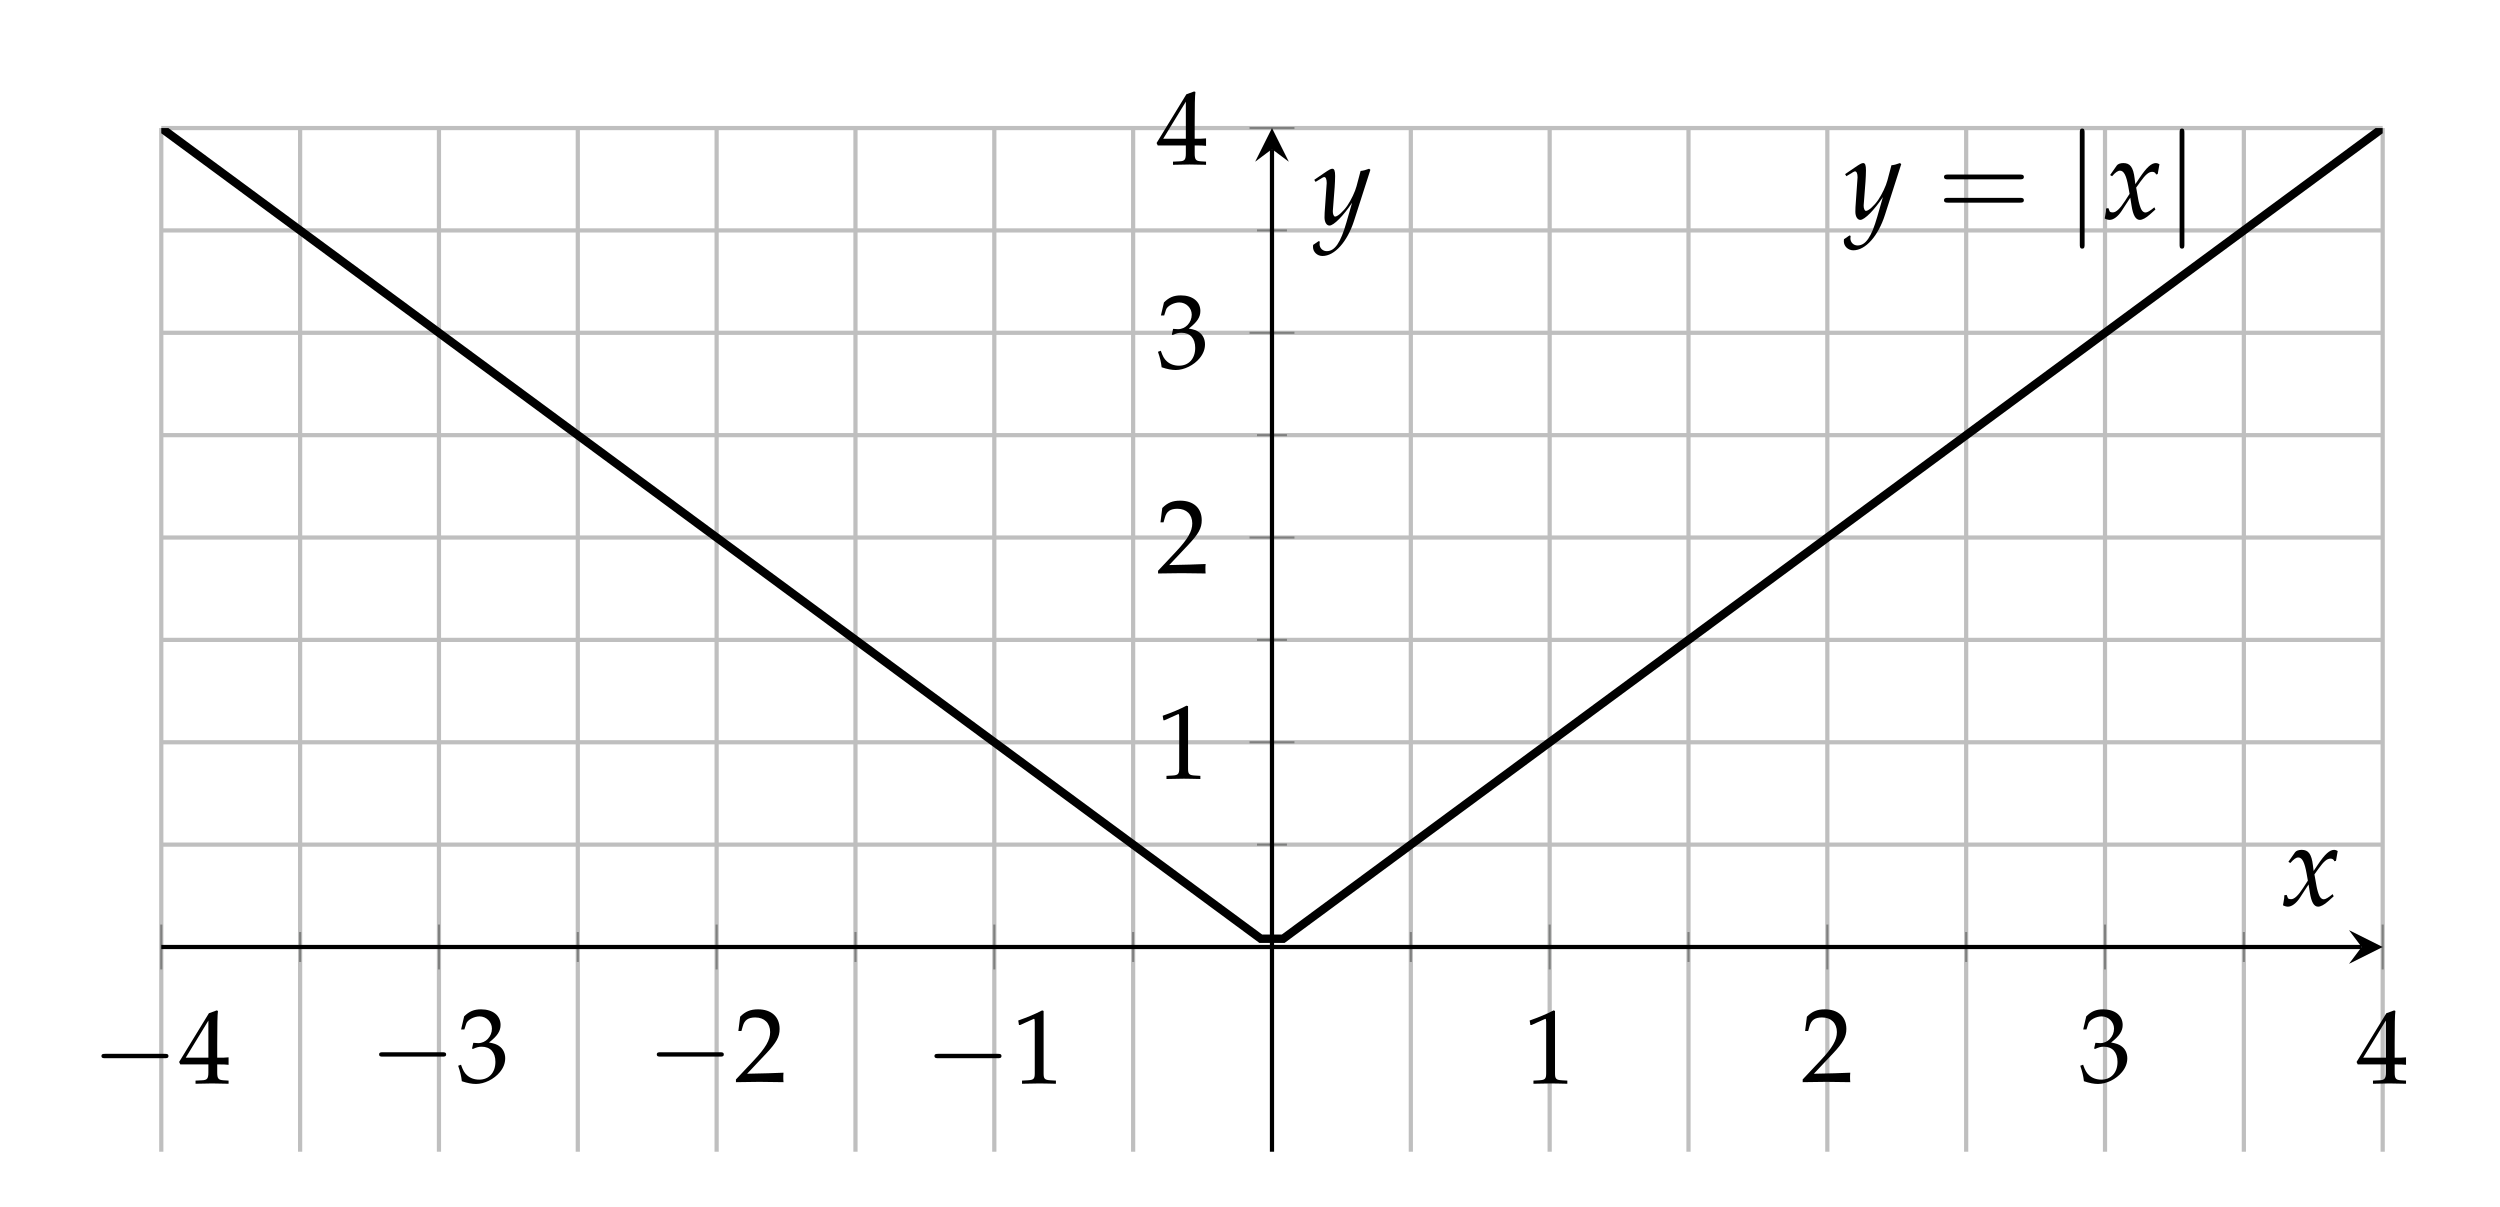
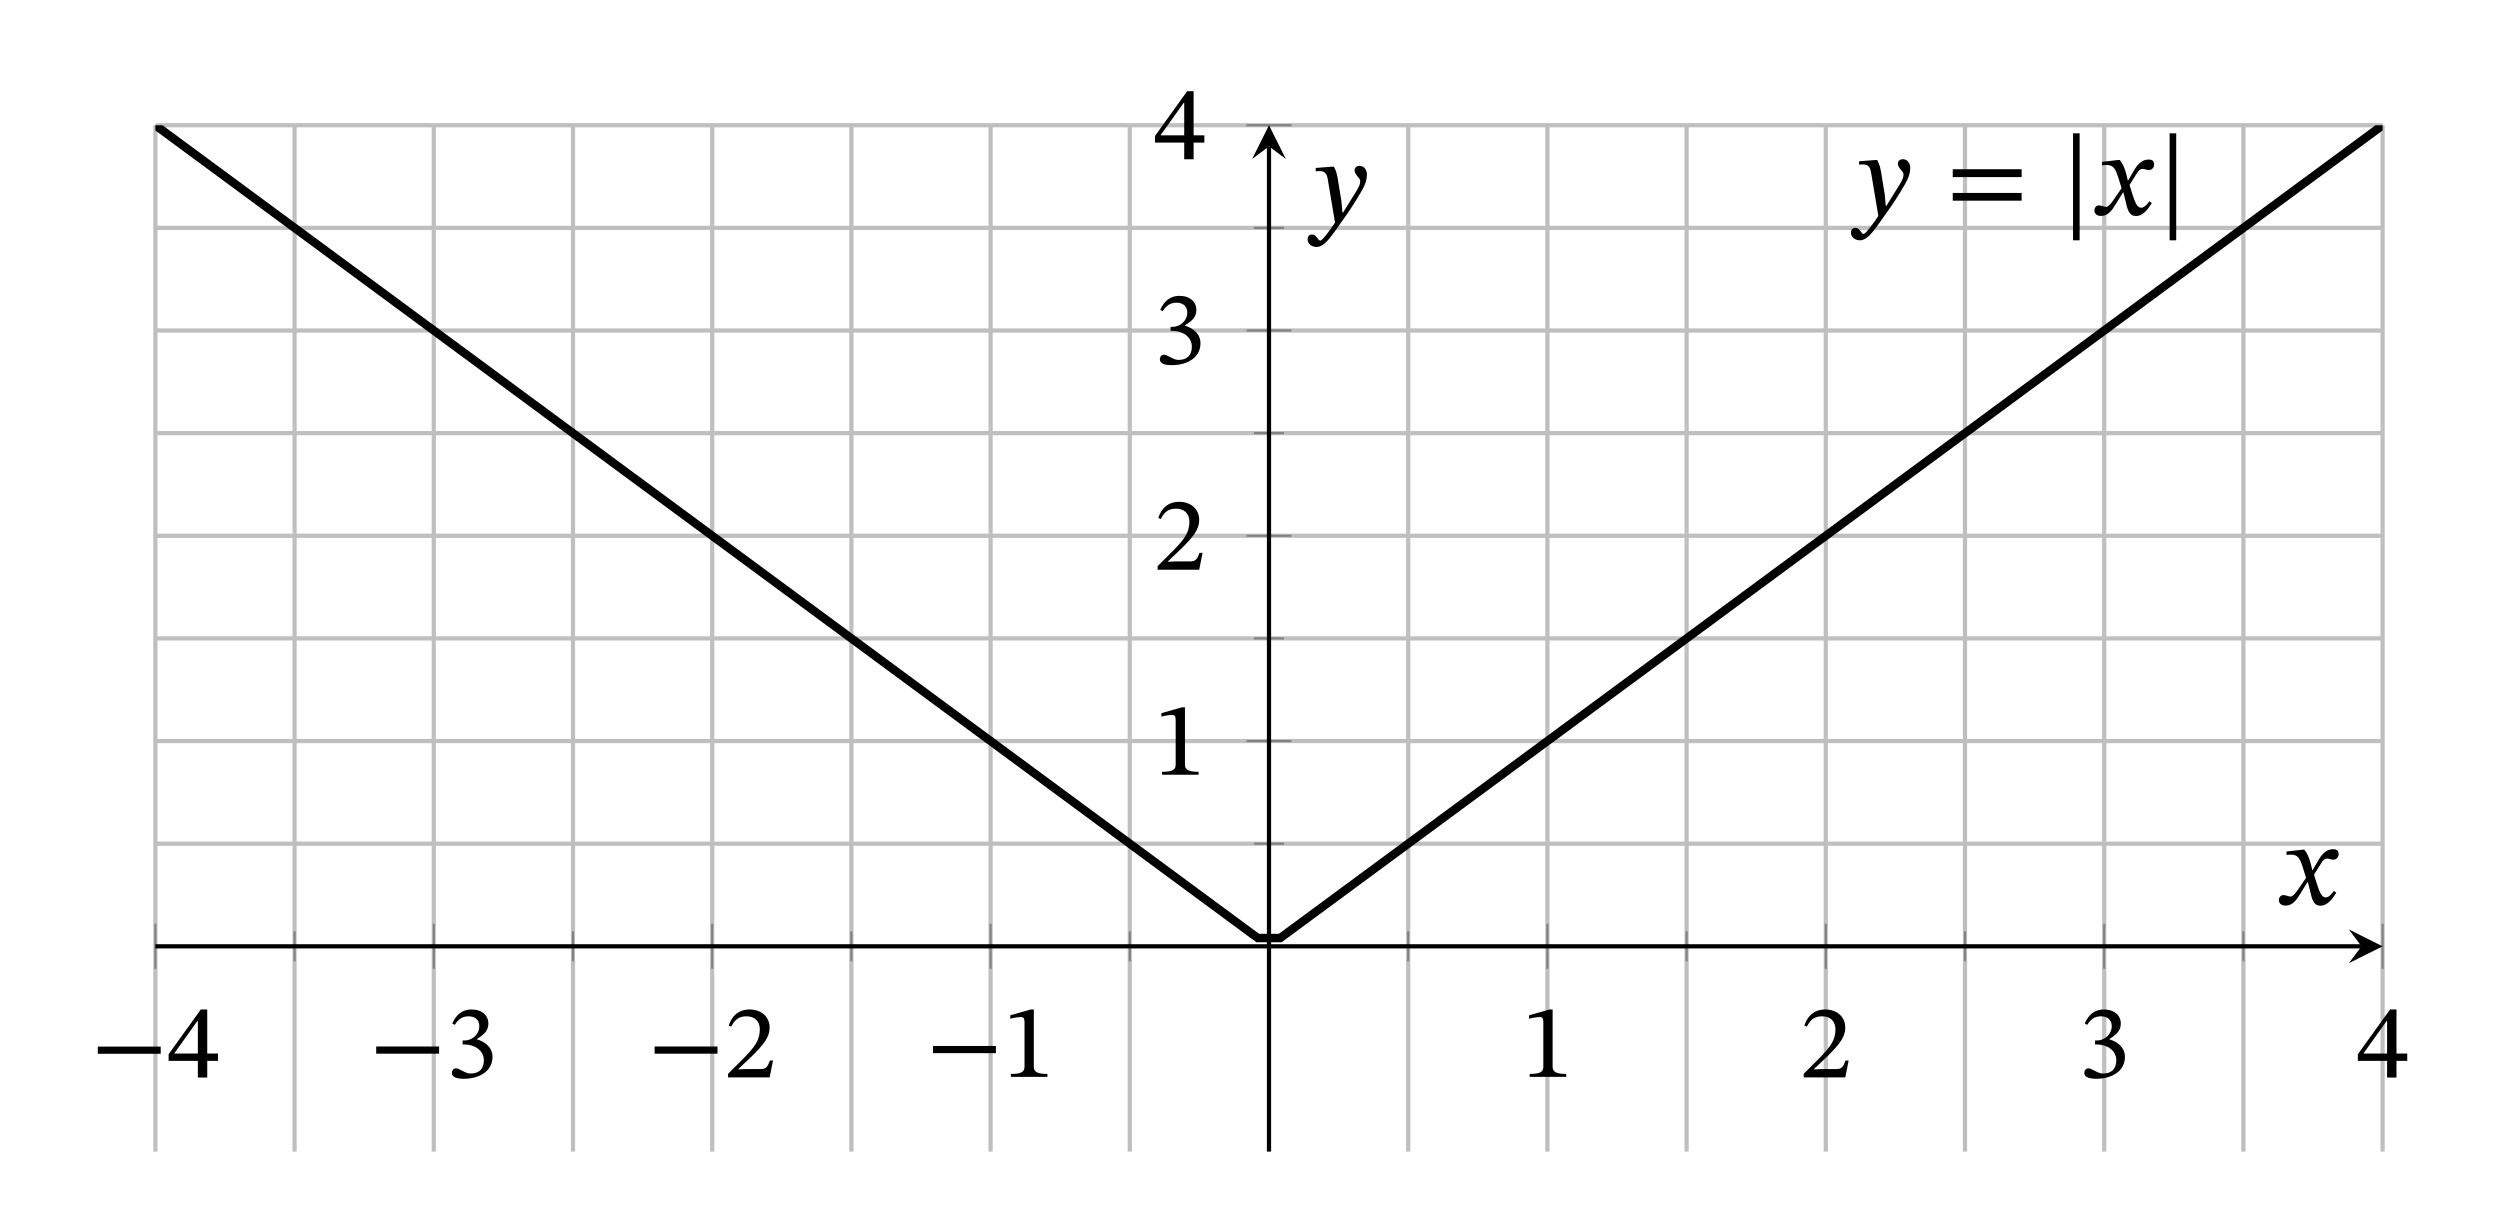
- <svg xmlns="http://www.w3.org/2000/svg" xmlns:xlink="http://www.w3.org/1999/xlink" version="1.1" width="236.658" height="114.208" viewBox="0 0 236.658 114.208">
+ <svg xmlns="http://www.w3.org/2000/svg" xmlns:xlink="http://www.w3.org/1999/xlink" version="1.1" width="236.04" height="113.91" viewBox="0 0 236.04 113.91">
  <defs>
-     <path id="font_1_1" d="M.659 .23C.676 .23 .694 .23 .694 .25 .694 .27 .676 .27 .659 .27H.118C.101 .27 .083 .27 .083 .25 .083 .23 .101 .23 .118 .23H.659Z" />
-     <path id="font_2_19" d="M.28 .181V.106C.28 .046 .269 .032 .22 .03L.158 .027V-.003C.291 0 .291 0 .315 0 .339 0 .339 0 .472-.003V.027L.424 .03C.375 .033 .364 .046 .364 .106V.181C.423 .181 .444 .18 .472 .177V.248C.425 .244 .406 .244 .391 .245H.388 .364V.384C.364 .562 .366 .648 .371 .689L.359 .694 .285 .667 .002 .204 .013 .181H.28M.28 .245H.065L.28 .597V.245Z" />
-     <path id="font_2_18" d="M.043 .498H.074L.092 .554C.103 .588 .166 .622 .218 .622 .283 .622 .336 .569 .336 .506 .336 .431 .277 .368 .206 .368 .198 .368 .187 .369 .174 .37L.159 .371 .147 .318 .154 .312C.192 .329 .211 .334 .238 .334 .321 .334 .369 .281 .369 .19 .369 .088 .308 .021 .215 .021 .169 .021 .128 .036 .098 .064 .074 .086 .061 .109 .042 .163L.015 .153C.036 .092 .044 .056 .05 .006 .103-.012 .147-.02 .184-.02 .264-.02 .356 .025 .411 .092 .445 .133 .462 .177 .462 .224 .462 .272 .442 .314 .406 .339 .381 .357 .358 .365 .308 .374 .388 .436 .418 .482 .418 .541 .418 .63 .344 .689 .233 .689 .165 .689 .12 .67 .072 .622L.043 .498Z" />
-     <path id="font_2_17" d="M.016 .023V-.003C.203 0 .203 0 .239 0 .275 0 .275 0 .468-.003 .466 .018 .466 .028 .466 .042 .466 .055 .466 .065 .468 .087 .353 .082 .307 .081 .122 .077L.304 .27C.401 .373 .431 .428 .431 .503 .431 .618 .353 .689 .226 .689 .154 .689 .105 .669 .056 .619L.039 .483H.068L.081 .529C.097 .587 .133 .612 .2 .612 .286 .612 .341 .558 .341 .473 .341 .398 .299 .324 .186 .204L.016 .023Z" />
-     <path id="font_2_16" d="M.067 .555H.077L.206 .613C.207 .614 .208 .614 .209 .614 .215 .614 .217 .605 .217 .581V.096C.217 .044 .206 .033 .152 .03L.096 .027V-.003C.25 0 .25 0 .261 0 .274 0 .296 0 .33-.001 .342-.002 .377-.002 .418-.003V.027L.366 .03C.311 .033 .301 .044 .301 .096V.689L.287 .694C.222 .66 .151 .63 .06 .598L.067 .555Z" />
-     <clipPath id="clip_3">
-       <path transform="matrix(1,0,0,-1,15.267,109.027)" d="M0 0H210.286V96.905H0Z" />
+     <path id="font_1_1197" d="M.658 .225V.293H.062V.225H.658Z" />
+     <path id="font_1_1141" d="M.481 .158V.227H.379V.645H.318L.013 .221V.158H.29V0H.379V.158H.481M.29 .227H.068V.231L.286 .536H.29V.227Z" />
+     <path id="font_1_1140" d="M.086 .498C.12 .551 .157 .579 .217 .579 .279 .579 .319 .545 .319 .486 .319 .405 .248 .35 .18 .35H.161V.312H.181C.277 .312 .362 .253 .362 .164 .362 .066 .301 .037 .238 .037 .214 .037 .2 .041 .157 .063 .122 .081 .114 .086 .098 .086 .072 .086 .059 .063 .059 .042 .059 .016 .081-.013 .171-.013 .317-.013 .444 .057 .444 .194 .444 .283 .377 .336 .297 .361V.364C.36 .404 .405 .441 .405 .51 .405 .586 .346 .644 .244 .644 .162 .644 .1 .598 .063 .511L.086 .498Z" />
+     <path id="font_1_1139" d="M.464 .16H.435C.412 .1 .399 .079 .346 .079H.207L.137 .076V.081L.269 .206C.375 .313 .432 .382 .432 .471 .432 .576 .353 .644 .24 .644 .143 .644 .075 .588 .044 .491L.068 .481C.105 .556 .149 .579 .214 .579 .291 .579 .339 .531 .339 .456 .339 .351 .289 .288 .19 .186L.038 .034V0H.432L.464 .16Z" />
+     <path id="font_1_1138" d="M.426 0V.028C.334 .028 .297 .046 .297 .095V.639H.268L.074 .584V.551C.105 .561 .156 .567 .176 .567 .201 .567 .209 .553 .209 .518V.095C.209 .045 .174 .028 .08 .028V0H.426Z" />
+     <clipPath id="clip_2">
+       <path transform="matrix(1,0,0,-1,14.67,108.729)" d="M0 0H210.286V96.905H0Z" />
    </clipPath>
-     <path id="font_4_17" d="M-.007-.179C-.008-.186-.008-.192-.008-.197-.008-.24 .029-.275 .074-.275 .18-.275 .29-.152 .349 .033L.49 .473 .479 .482C.45 .471 .427 .465 .405 .463L.37 .331C.358 .284 .323 .211 .29 .162 .255 .111 .206 .067 .184 .067 .172 .067 .163 .09 .164 .115L.165 .128 .18 .322C.182 .353 .184 .391 .184 .419 .184 .464 .177 .482 .16 .482 .147 .482 .133 .475 .085 .442L.003 .386 .014 .368 .064 .398 .068 .401C.078 .407 .085 .41 .089 .41 .103 .41 .111 .391 .111 .358 .111 .357 .111 .351 .11 .343L.093 .1 .092 .06C.092 .018 .11-.011 .135-.011 .172-.011 .256 .074 .331 .187L.282 .016C.231-.161 .181-.233 .111-.233 .076-.233 .049-.206 .049-.172 .049-.167 .05-.159 .051-.15L.041-.146-.007-.179Z" />
-     <path id="font_5_4" d="M.687 .327C.702 .327 .721 .327 .721 .347 .721 .367 .702 .367 .688 .367H.089C.075 .367 .056 .367 .056 .347 .056 .327 .075 .327 .09 .327H.687M.688 .133C.702 .133 .721 .133 .721 .153 .721 .173 .702 .173 .687 .173H.09C.075 .173 .056 .173 .056 .153 .056 .133 .075 .133 .089 .133H.688Z" />
-     <path id="font_1_5" d="M.159 .714C.159 .732 .159 .75 .139 .75 .119 .75 .119 .732 .119 .714V-.214C.119-.232 .119-.25 .139-.25 .159-.25 .159-.232 .159-.214V.714Z" />
-     <path id="font_4_16" d="M.021 .088C.021 .068 .019 .055 .013 .023 .011 .011 .01 .008 .009 .001 .024-.007 .04-.011 .052-.011 .085-.011 .124 .018 .155 .065L.231 .182 .242 .113C.255 .028 .278-.011 .314-.011 .336-.011 .368 .006 .4 .035L.449 .079 .44 .098C.404 .068 .379 .053 .363 .053 .348 .053 .335 .063 .325 .083 .316 .102 .305 .139 .3 .168L.282 .269 .317 .318C.364 .383 .391 .406 .422 .406 .438 .406 .45 .398 .455 .383L.469 .387 .484 .472C.472 .479 .463 .482 .454 .482 .414 .482 .374 .446 .312 .354L.275 .299 .269 .347C.257 .446 .23 .482 .171 .482 .145 .482 .123 .474 .114 .461L.056 .378 .073 .368C.103 .402 .123 .416 .142 .416 .175 .416 .197 .375 .214 .277L.225 .215 .185 .153C.142 .086 .108 .054 .08 .054 .065 .054 .054 .058 .052 .063L.041 .091 .021 .088Z" />
+     <path id="font_1_3355" d="M.251 .325C.239 .405 .232 .437 .21 .475H.195L.053 .464V.435C.053 .435 .074 .437 .088 .437 .149 .437 .154 .388 .161 .343L.22-.009C.192-.052 .112-.165 .093-.165 .071-.165 .06-.112 .022-.112-.001-.112-.017-.125-.017-.155-.017-.192 .018-.22 .06-.22 .136-.22 .197-.112 .289 .015 .341 .087 .398 .173 .452 .268 .484 .322 .496 .367 .496 .406 .496 .449 .47 .482 .433 .482 .404 .482 .389 .464 .389 .443 .389 .405 .438 .377 .438 .351 .438 .327 .429 .303 .405 .264L.29 .079H.284L.275 .179 .251 .325Z" />
+     <path id="font_1_1202" d="M.658 .327V.395H.062V.327H.658M.658 .123V.19H.062V.123H.658Z" />
+     <path id="font_1_1062" d="M.162-.22V.706H.105V-.22H.162Z" />
+     <path id="font_1_3354" d="M.315 .298H.312L.3 .349C.286 .403 .267 .447 .243 .475H.228L.089 .459V.429C.089 .429 .104 .432 .12 .432 .186 .433 .203 .406 .23 .322L.258 .231 .186 .126C.147 .07 .129 .069 .125 .069 .108 .069 .084 .082 .062 .082 .038 .082 .023 .06 .023 .04 .023 .015 .038-.009 .081-.009 .141-.009 .174 .038 .206 .09L.27 .194H.274L.299 .093C.313 .028 .335-.01 .381-.01 .449-.01 .491 .058 .52 .102L.499 .118C.472 .082 .453 .062 .427 .062 .396 .062 .376 .099 .348 .191L.327 .259 .388 .356C.405 .384 .419 .398 .442 .398 .455 .398 .478 .388 .494 .388 .521 .388 .54 .411 .54 .435 .54 .463 .528 .479 .49 .479 .431 .479 .391 .43 .364 .382L.315 .298Z" />
  </defs>
-   <path transform="matrix(1,0,0,-1,15.267,109.027)" stroke-width=".399" stroke-linecap="butt" stroke-miterlimit="10" stroke-linejoin="miter" fill="none" stroke="#bfbfbf" d="M13.143 0V96.905M39.429 0V96.905M65.714 0V96.905M92 0V96.905M118.286 0V96.905M144.572 0V96.905M170.857 0V96.905M197.143 0V96.905" />
-   <path transform="matrix(1,0,0,-1,15.267,109.027)" stroke-width=".399" stroke-linecap="butt" stroke-miterlimit="10" stroke-linejoin="miter" fill="none" stroke="#bfbfbf" d="M0 0V96.905M26.286 0V96.905M52.571 0V96.905M78.857 0V96.905M131.429 0V96.905M157.714 0V96.905M184 0V96.905M210.286 0V96.905" />
-   <path transform="matrix(1,0,0,-1,15.267,109.027)" stroke-width=".399" stroke-linecap="butt" stroke-miterlimit="10" stroke-linejoin="miter" fill="none" stroke="#bfbfbf" d="M0 29.072H210.286M0 48.453H210.286M0 67.834H210.286M0 87.215H210.286" />
-   <path transform="matrix(1,0,0,-1,15.267,109.027)" stroke-width=".399" stroke-linecap="butt" stroke-miterlimit="10" stroke-linejoin="miter" fill="none" stroke="#bfbfbf" d="M0 38.762H210.286M0 58.143H210.286M0 77.524H210.286M0 96.905H210.286" />
-   <path transform="matrix(1,0,0,-1,15.267,109.027)" stroke-width=".199" stroke-linecap="butt" stroke-miterlimit="10" stroke-linejoin="miter" fill="none" stroke="#7f807f" d="M13.143 17.964V20.798M39.429 17.964V20.798M65.714 17.964V20.798M92 17.964V20.798M118.286 17.964V20.798M144.572 17.964V20.798M170.857 17.964V20.798M197.143 17.964V20.798" />
-   <path transform="matrix(1,0,0,-1,15.267,109.027)" stroke-width=".199" stroke-linecap="butt" stroke-miterlimit="10" stroke-linejoin="miter" fill="none" stroke="#7f807f" d="M0 17.255V21.507M26.286 17.255V21.507M52.571 17.255V21.507M78.857 17.255V21.507M131.429 17.255V21.507M157.714 17.255V21.507M184 17.255V21.507M210.286 17.255V21.507" />
-   <path transform="matrix(1,0,0,-1,15.267,109.027)" stroke-width=".199" stroke-linecap="butt" stroke-miterlimit="10" stroke-linejoin="miter" fill="none" stroke="#7f807f" d="M103.725 29.072H106.56M103.725 48.453H106.56M103.725 67.834H106.56M103.725 87.215H106.56" />
-   <path transform="matrix(1,0,0,-1,15.267,109.027)" stroke-width=".199" stroke-linecap="butt" stroke-miterlimit="10" stroke-linejoin="miter" fill="none" stroke="#7f807f" d="M103.017 38.762H107.269M103.017 58.143H107.269M103.017 77.524H107.269M103.017 96.905H107.269" />
-   <path transform="matrix(1,0,0,-1,15.267,109.027)" stroke-width=".399" stroke-linecap="butt" stroke-miterlimit="10" stroke-linejoin="miter" fill="none" stroke="#000000" d="M0 19.381H208.293" />
-   <path transform="matrix(1,0,0,-1,223.5604,89.646)" d="M1.993 0-1.196 1.594 0 0-1.196-1.594" />
-   <path transform="matrix(1,0,0,-1,15.267,109.027)" stroke-width=".399" stroke-linecap="butt" stroke-miterlimit="10" stroke-linejoin="miter" fill="none" stroke="#000000" d="M105.143 0V94.912" />
-   <path transform="matrix(0,-1,-1,-0,120.41,14.11452)" d="M1.993 0-1.196 1.594 0 0-1.196-1.594" />
-   <use data-text="−" xlink:href="#font_1_1" transform="matrix(10.3811,0,0,-10.3811,8.742001,102.562)" />
-   <use data-text="4" xlink:href="#font_2_19" transform="matrix(9.9626,0,0,-9.9626,16.936,102.562)" />
-   <use data-text="−" xlink:href="#font_1_1" transform="matrix(10.3811,0,0,-10.3811,35.027,102.412)" />
-   <use data-text="3" xlink:href="#font_2_18" transform="matrix(9.9626,0,0,-9.9626,43.221,102.412)" />
-   <use data-text="−" xlink:href="#font_1_1" transform="matrix(10.3811,0,0,-10.3811,61.313,102.412)" />
-   <use data-text="2" xlink:href="#font_2_17" transform="matrix(9.9626,0,0,-9.9626,69.507,102.412)" />
-   <use data-text="−" xlink:href="#font_1_1" transform="matrix(10.3811,0,0,-10.3811,87.598,102.562)" />
-   <use data-text="1" xlink:href="#font_2_16" transform="matrix(9.9626,0,0,-9.9626,95.792,102.562)" />
-   <use data-text="1" xlink:href="#font_2_16" transform="matrix(9.9626,0,0,-9.9626,144.204,102.562)" />
-   <use data-text="2" xlink:href="#font_2_17" transform="matrix(9.9626,0,0,-9.9626,170.489,102.412)" />
-   <use data-text="3" xlink:href="#font_2_18" transform="matrix(9.9626,0,0,-9.9626,196.774,102.412)" />
-   <use data-text="4" xlink:href="#font_2_19" transform="matrix(9.9626,0,0,-9.9626,223.06,102.562)" />
-   <use data-text="1" xlink:href="#font_2_16" transform="matrix(9.9626,0,0,-9.9626,109.466,73.713)" />
-   <use data-text="2" xlink:href="#font_2_17" transform="matrix(9.9626,0,0,-9.9626,109.466,54.258)" />
-   <use data-text="3" xlink:href="#font_2_18" transform="matrix(9.9626,0,0,-9.9626,109.466,34.827)" />
-   <use data-text="4" xlink:href="#font_2_19" transform="matrix(9.9626,0,0,-9.9626,109.466,15.571)" />
-   <g clip-path="url(#clip_3)">
-     <path transform="matrix(1,0,0,-1,15.267,109.027)" stroke-width=".797" stroke-linecap="butt" stroke-miterlimit="10" stroke-linejoin="miter" fill="none" stroke="#000000" d="M0 96.905 2.124 95.339 4.248 93.773 6.372 92.207 8.496 90.641 10.62 89.074 12.744 87.508 14.868 85.942 16.993 84.376 19.117 82.81 21.241 81.244 23.365 79.678 25.489 78.112 27.613 76.545 29.737 74.979 31.861 73.413 33.985 71.847 36.109 70.281 38.233 68.715 40.357 67.149 42.481 65.583 44.605 64.016 46.73 62.45 48.854 60.884 50.978 59.318 53.102 57.752 55.226 56.186 57.35 54.62 59.474 53.054 61.598 51.488 63.722 49.921 65.846 48.355 67.97 46.789 70.094 45.223 72.218 43.657 74.342 42.091 76.466 40.525 78.591 38.959 80.715 37.392 82.839 35.826 84.963 34.26 87.087 32.694 89.211 31.128 91.335 29.562 93.459 27.996 95.583 26.43 97.707 24.864 99.831 23.297 101.955 21.731 104.079 20.165 106.203 20.163 108.328 21.729 110.452 23.295 112.576 24.861 114.7 26.427 116.824 27.994 118.948 29.56 121.072 31.126 123.196 32.692 125.32 34.258 127.444 35.824 129.568 37.39 131.692 38.956 133.816 40.522 135.94 42.089 138.064 43.655 140.189 45.221 142.313 46.787 144.437 48.353 146.561 49.919 148.685 51.485 150.809 53.051 152.933 54.618 155.057 56.184 157.181 57.75 159.305 59.316 161.429 60.882 163.553 62.448 165.677 64.014 167.801 65.58 169.926 67.146 172.05 68.713 174.174 70.279 176.298 71.845 178.422 73.411 180.546 74.977 182.67 76.543 184.794 78.109 186.918 79.675 189.042 81.242 191.166 82.808 193.29 84.374 195.414 85.94 197.538 87.506 199.662 89.072 201.787 90.638 203.911 92.204 206.035 93.77 208.159 95.337 210.283 96.903" />
-     <use data-text="y" xlink:href="#font_4_17" transform="matrix(10.9091,0,0,-10.9091,174.631,20.695)" />
-     <use data-text="=" xlink:href="#font_5_4" transform="matrix(11.3673,0,0,-11.3673,183.389,20.695)" />
-     <use data-text="|" xlink:href="#font_1_5" transform="matrix(11.3673,0,0,-11.3673,195.528,20.695)" />
-     <use data-text="x" xlink:href="#font_4_16" transform="matrix(10.9091,0,0,-10.9091,199.139,20.695)" />
-     <use data-text="|" xlink:href="#font_1_5" transform="matrix(11.3673,0,0,-11.3673,204.975,20.695)" />
+   <path transform="matrix(1,0,0,-1,14.67,108.729)" stroke-width=".399" stroke-linecap="butt" stroke-miterlimit="10" stroke-linejoin="miter" fill="none" stroke="#bfbfbf" d="M13.143 0V96.905M39.429 0V96.905M65.714 0V96.905M92 0V96.905M118.286 0V96.905M144.572 0V96.905M170.857 0V96.905M197.143 0V96.905" />
+   <path transform="matrix(1,0,0,-1,14.67,108.729)" stroke-width=".399" stroke-linecap="butt" stroke-miterlimit="10" stroke-linejoin="miter" fill="none" stroke="#bfbfbf" d="M0 0V96.905M26.286 0V96.905M52.571 0V96.905M78.857 0V96.905M131.429 0V96.905M157.714 0V96.905M184 0V96.905M210.286 0V96.905" />
+   <path transform="matrix(1,0,0,-1,14.67,108.729)" stroke-width=".399" stroke-linecap="butt" stroke-miterlimit="10" stroke-linejoin="miter" fill="none" stroke="#bfbfbf" d="M0 29.072H210.286M0 48.453H210.286M0 67.834H210.286M0 87.215H210.286" />
+   <path transform="matrix(1,0,0,-1,14.67,108.729)" stroke-width=".399" stroke-linecap="butt" stroke-miterlimit="10" stroke-linejoin="miter" fill="none" stroke="#bfbfbf" d="M0 38.762H210.286M0 58.143H210.286M0 77.524H210.286M0 96.905H210.286" />
+   <path transform="matrix(1,0,0,-1,14.67,108.729)" stroke-width=".199" stroke-linecap="butt" stroke-miterlimit="10" stroke-linejoin="miter" fill="none" stroke="#7f807f" d="M13.143 17.964V20.798M39.429 17.964V20.798M65.714 17.964V20.798M92 17.964V20.798M118.286 17.964V20.798M144.572 17.964V20.798M170.857 17.964V20.798M197.143 17.964V20.798" />
+   <path transform="matrix(1,0,0,-1,14.67,108.729)" stroke-width=".199" stroke-linecap="butt" stroke-miterlimit="10" stroke-linejoin="miter" fill="none" stroke="#7f807f" d="M0 17.255V21.507M26.286 17.255V21.507M52.571 17.255V21.507M78.857 17.255V21.507M131.429 17.255V21.507M157.714 17.255V21.507M184 17.255V21.507M210.286 17.255V21.507" />
+   <path transform="matrix(1,0,0,-1,14.67,108.729)" stroke-width=".199" stroke-linecap="butt" stroke-miterlimit="10" stroke-linejoin="miter" fill="none" stroke="#7f807f" d="M103.725 29.072H106.56M103.725 48.453H106.56M103.725 67.834H106.56M103.725 87.215H106.56" />
+   <path transform="matrix(1,0,0,-1,14.67,108.729)" stroke-width=".199" stroke-linecap="butt" stroke-miterlimit="10" stroke-linejoin="miter" fill="none" stroke="#7f807f" d="M103.017 38.762H107.269M103.017 58.143H107.269M103.017 77.524H107.269M103.017 96.905H107.269" />
+   <path transform="matrix(1,0,0,-1,14.67,108.729)" stroke-width=".399" stroke-linecap="butt" stroke-miterlimit="10" stroke-linejoin="miter" fill="none" stroke="#000000" d="M0 19.381H208.293" />
+   <path transform="matrix(1,0,0,-1,222.9634,89.34801)" d="M1.993 0-1.196 1.594 0 0-1.196-1.594" />
+   <path transform="matrix(1,0,0,-1,14.67,108.729)" stroke-width=".399" stroke-linecap="butt" stroke-miterlimit="10" stroke-linejoin="miter" fill="none" stroke="#000000" d="M105.143 0V94.912" />
+   <path transform="matrix(0,-1,-1,-0,119.813,13.81652)" d="M1.993 0-1.196 1.594 0 0-1.196-1.594" />
+   <use data-text="−" xlink:href="#font_1_1197" transform="matrix(9.9626,0,0,-9.9626,8.618004,101.735)" />
+   <use data-text="4" xlink:href="#font_1_1141" transform="matrix(9.9626,0,0,-9.9626,15.79108,101.735)" />
+   <use data-text="−" xlink:href="#font_1_1197" transform="matrix(9.9626,0,0,-9.9626,34.903,101.725)" />
+   <use data-text="3" xlink:href="#font_1_1140" transform="matrix(9.9626,0,0,-9.9626,42.07607,101.725)" />
+   <use data-text="−" xlink:href="#font_1_1197" transform="matrix(9.9626,0,0,-9.9626,61.189,101.725)" />
+   <use data-text="2" xlink:href="#font_1_1139" transform="matrix(9.9626,0,0,-9.9626,68.36208,101.725)" />
+   <use data-text="−" xlink:href="#font_1_1197" transform="matrix(9.9626,0,0,-9.9626,87.47501,101.675)" />
+   <use data-text="1" xlink:href="#font_1_1138" transform="matrix(9.9626,0,0,-9.9626,94.64808,101.675)" />
+   <use data-text="1" xlink:href="#font_1_1138" transform="matrix(9.9626,0,0,-9.9626,143.633,101.675)" />
+   <use data-text="2" xlink:href="#font_1_1139" transform="matrix(9.9626,0,0,-9.9626,169.919,101.725)" />
+   <use data-text="3" xlink:href="#font_1_1140" transform="matrix(9.9626,0,0,-9.9626,196.204,101.725)" />
+   <use data-text="4" xlink:href="#font_1_1141" transform="matrix(9.9626,0,0,-9.9626,222.49,101.735)" />
+   <use data-text="1" xlink:href="#font_1_1138" transform="matrix(9.9626,0,0,-9.9626,108.92,73.15)" />
+   <use data-text="2" xlink:href="#font_1_1139" transform="matrix(9.9626,0,0,-9.9626,108.92,53.794)" />
+   <use data-text="3" xlink:href="#font_1_1140" transform="matrix(9.9626,0,0,-9.9626,108.92,34.34801)" />
+   <use data-text="4" xlink:href="#font_1_1141" transform="matrix(9.9626,0,0,-9.9626,108.92,15.037)" />
+   <g clip-path="url(#clip_2)">
+     <path transform="matrix(1,0,0,-1,14.67,108.729)" stroke-width=".797" stroke-linecap="butt" stroke-miterlimit="10" stroke-linejoin="miter" fill="none" stroke="#000000" d="M0 96.905 2.124 95.339 4.248 93.773 6.372 92.207 8.496 90.641 10.62 89.074 12.744 87.508 14.868 85.942 16.993 84.376 19.117 82.81 21.241 81.244 23.365 79.678 25.489 78.112 27.613 76.545 29.737 74.979 31.861 73.413 33.985 71.847 36.109 70.281 38.233 68.715 40.357 67.149 42.481 65.583 44.605 64.016 46.73 62.45 48.854 60.884 50.978 59.318 53.102 57.752 55.226 56.186 57.35 54.62 59.474 53.054 61.598 51.488 63.722 49.921 65.846 48.355 67.97 46.789 70.094 45.223 72.218 43.657 74.342 42.091 76.466 40.525 78.591 38.959 80.715 37.392 82.839 35.826 84.963 34.26 87.087 32.694 89.211 31.128 91.335 29.562 93.459 27.996 95.583 26.43 97.707 24.864 99.831 23.297 101.955 21.731 104.079 20.165 106.203 20.163 108.328 21.729 110.452 23.295 112.576 24.861 114.7 26.427 116.824 27.994 118.948 29.56 121.072 31.126 123.196 32.692 125.32 34.258 127.444 35.824 129.568 37.39 131.692 38.956 133.816 40.522 135.94 42.089 138.064 43.655 140.189 45.221 142.313 46.787 144.437 48.353 146.561 49.919 148.685 51.485 150.809 53.051 152.933 54.618 155.057 56.184 157.181 57.75 159.305 59.316 161.429 60.882 163.553 62.448 165.677 64.014 167.801 65.58 169.926 67.146 172.05 68.713 174.174 70.279 176.298 71.845 178.422 73.411 180.546 74.977 182.67 76.543 184.794 78.109 186.918 79.675 189.042 81.242 191.166 82.808 193.29 84.374 195.414 85.94 197.538 87.506 199.662 89.072 201.787 90.638 203.911 92.204 206.035 93.77 208.159 95.337 210.283 96.903" />
+     <use data-text="𝑦" xlink:href="#font_1_3355" transform="matrix(10.9091,0,0,-10.9091,174.946,20.289)" />
+     <use data-text="=" xlink:href="#font_1_1202" transform="matrix(10.9091,0,0,-10.9091,183.6951,20.289)" />
+     <use data-text="|" xlink:href="#font_1_1062" transform="matrix(10.9091,0,0,-10.9091,194.5824,20.289)" />
+     <use data-text="𝑥" xlink:href="#font_1_3354" transform="matrix(10.9091,0,0,-10.9091,197.4951,20.289)" />
+     <use data-text="|" xlink:href="#font_1_1062" transform="matrix(10.9091,0,0,-10.9091,203.7024,20.289)" />
  </g>
-   <use data-text="x" xlink:href="#font_4_16" transform="matrix(10.9091,0,0,-10.9091,216.015,85.708)" />
-   <use data-text="y" xlink:href="#font_4_17" transform="matrix(10.9091,0,0,-10.9091,124.38,21.233)" />
+   <use data-text="𝑥" xlink:href="#font_1_3354" transform="matrix(10.9091,0,0,-10.9091,214.913,85.404)" />
+   <use data-text="𝑦" xlink:href="#font_1_3355" transform="matrix(10.9091,0,0,-10.9091,123.648,20.918)" />
</svg>
